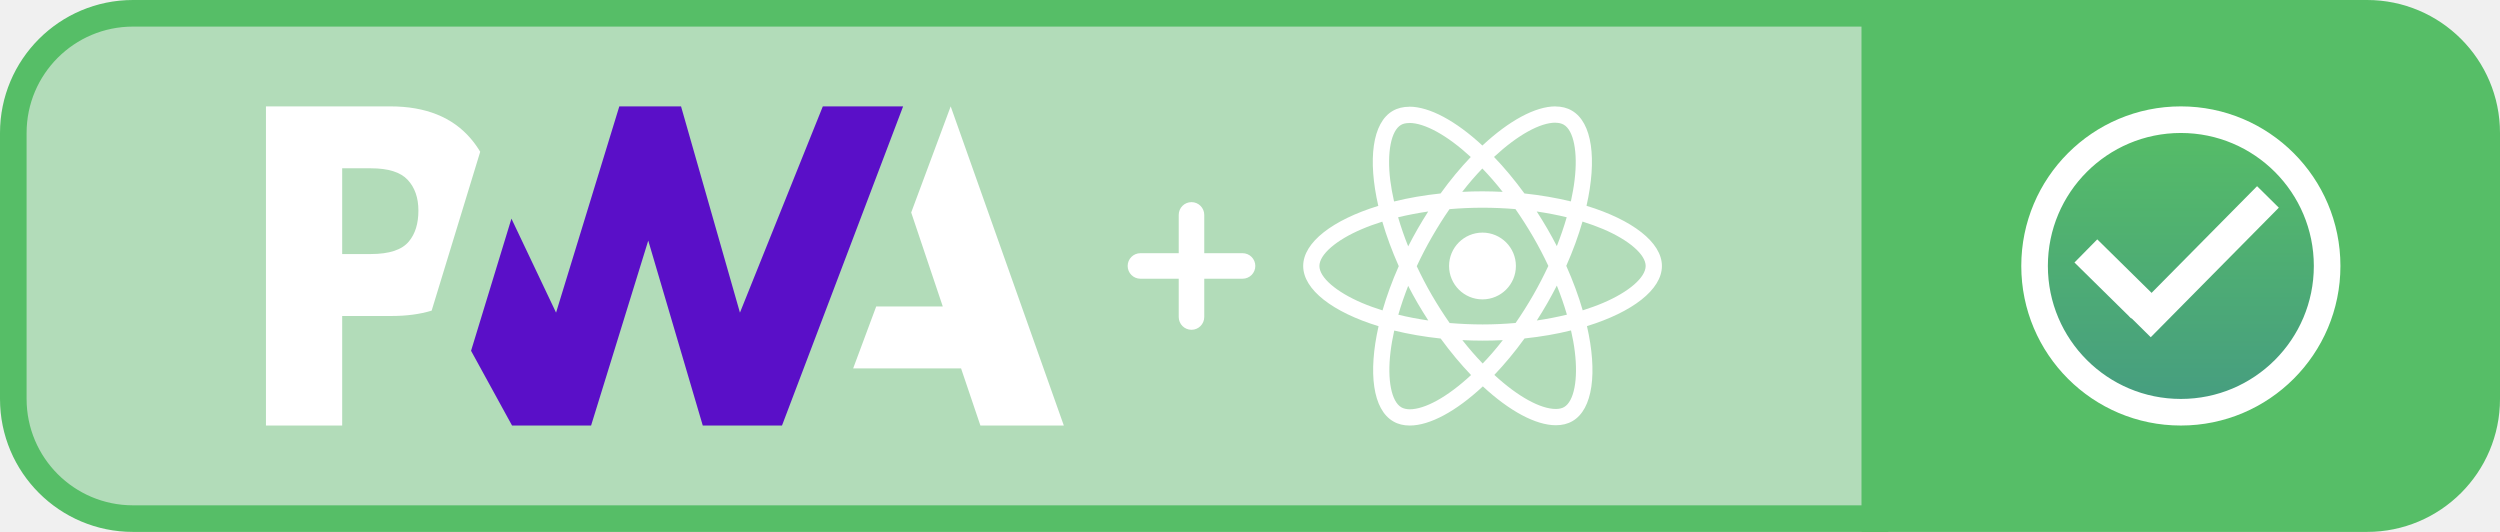
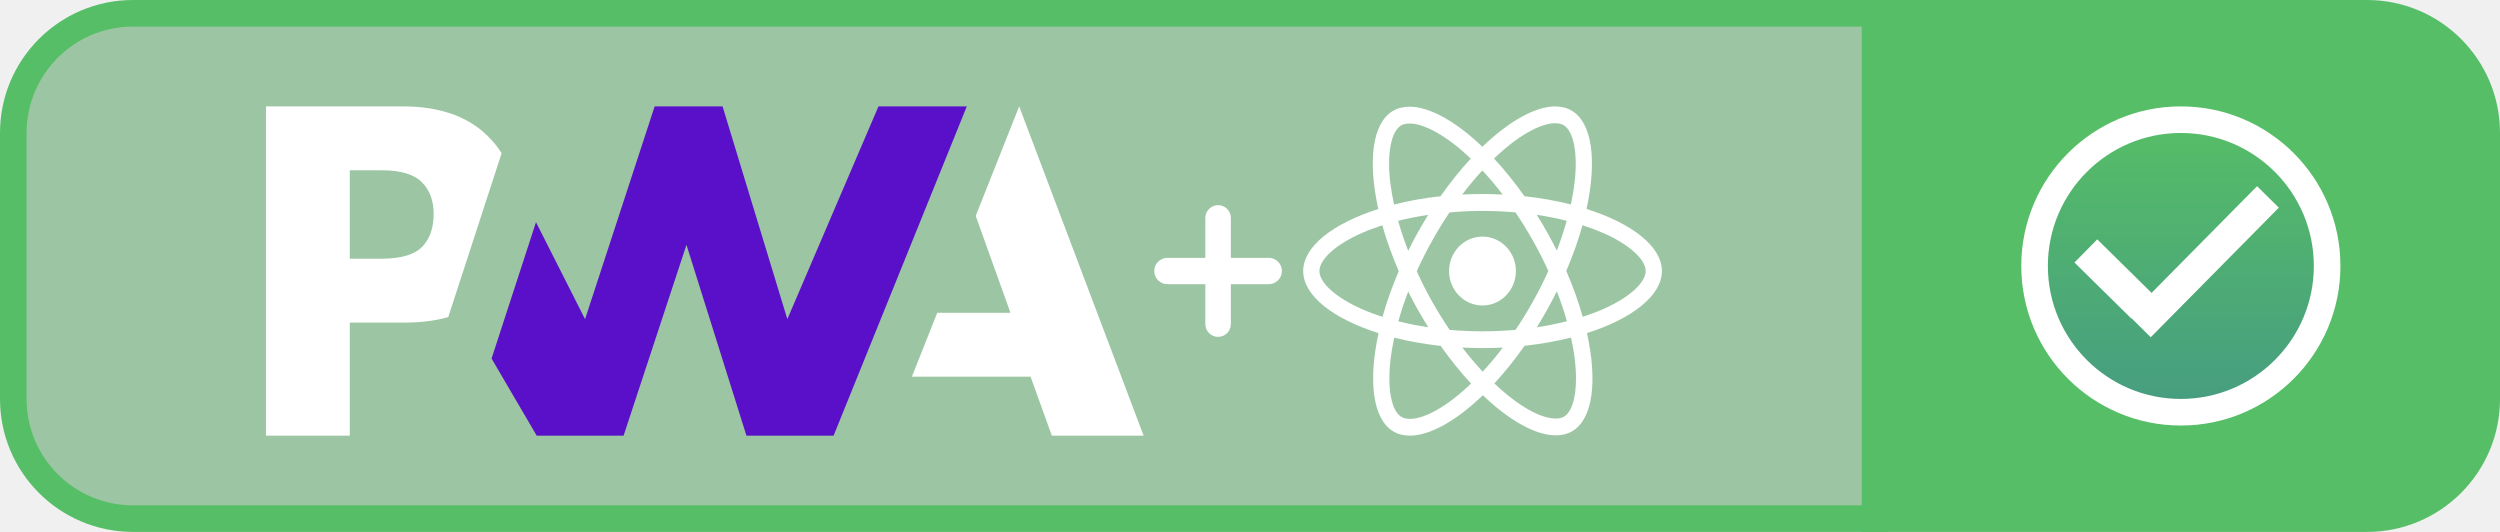
<svg xmlns="http://www.w3.org/2000/svg" width="94" height="20" viewBox="0 0 94 20" fill="none">
  <path d="M70.5 0.5H89C91.485 0.5 93.5 2.515 93.5 5V15C93.5 17.485 91.485 19.5 89 19.5H70.5V0.5Z" fill="#56BE67" stroke="#56BE67" />
  <circle cx="82" cy="10" r="5.5" fill="url(#paint0_linear)" stroke="white" />
  <rect x="80.05" y="11.871" width="6.85" height="1.15" transform="rotate(-45.3263 80.0502 11.8712)" fill="white" />
  <rect x="78.857" y="9" width="3" height="1.222" transform="rotate(44.5671 78.8572 9.00003)" fill="white" />
-   <path d="M5 0.5H70.5V19.5H5C2.515 19.5 0.5 17.485 0.5 15V5C0.5 2.515 2.515 0.5 5 0.5Z" fill="#56BE67" fill-opacity="0.4" stroke="#56BE67" />
-   <path d="M32.079 13.851L32.946 11.522H35.448L34.261 7.99L35.746 4L40 16H36.863L36.136 13.851H32.079Z" fill="white" />
-   <path d="M29.403 16L33.957 4L30.938 4L27.822 11.755L25.607 4H23.286L20.908 11.755L19.23 8.221L17.712 13.19L19.253 16H22.225L24.374 9.046L26.424 16H29.403Z" fill="#5A0FC8" />
-   <path d="M12.866 11.881H14.726C15.289 11.881 15.791 11.814 16.23 11.68L16.711 10.106L18.056 5.707C17.953 5.534 17.836 5.371 17.705 5.217C17.015 4.406 16.005 4 14.675 4H10V16H12.866V11.881ZM15.328 6.761C15.597 7.049 15.732 7.435 15.732 7.918C15.732 8.405 15.613 8.791 15.376 9.076C15.116 9.394 14.638 9.552 13.941 9.552H12.866V6.328H13.948C14.598 6.328 15.058 6.472 15.328 6.761Z" fill="white" />
-   <rect x="44.32" y="7.6" width="0.96" height="4.8" rx="0.48" fill="white" />
-   <rect x="42.4" y="9.52" width="4.8" height="0.96" rx="0.48" fill="white" />
-   <path d="M62.488 10.001C62.488 9.109 61.369 8.263 59.653 7.738C60.049 5.991 59.873 4.602 59.098 4.157C58.919 4.052 58.71 4.003 58.482 4.003V4.615C58.608 4.615 58.71 4.64 58.795 4.687C59.169 4.901 59.332 5.717 59.205 6.766C59.175 7.024 59.125 7.296 59.065 7.573C58.526 7.442 57.938 7.34 57.319 7.274C56.948 6.766 56.563 6.304 56.175 5.901C57.072 5.068 57.913 4.612 58.485 4.612V4C57.729 4 56.739 4.538 55.738 5.472C54.738 4.544 53.748 4.011 52.992 4.011V4.623C53.561 4.623 54.405 5.077 55.301 5.903C54.916 6.307 54.531 6.766 54.166 7.274C53.544 7.34 52.956 7.442 52.417 7.576C52.354 7.301 52.307 7.035 52.274 6.78C52.145 5.73 52.305 4.915 52.676 4.698C52.758 4.648 52.865 4.626 52.992 4.626V4.014C52.761 4.014 52.552 4.063 52.37 4.168C51.598 4.612 51.425 6 51.824 7.741C50.113 8.268 49 9.111 49 10.001C49 10.894 50.119 11.74 51.834 12.265C51.439 14.011 51.614 15.401 52.39 15.846C52.569 15.951 52.777 16 53.008 16C53.764 16 54.754 15.462 55.755 14.528C56.756 15.456 57.745 15.989 58.501 15.989C58.732 15.989 58.941 15.94 59.123 15.835C59.895 15.39 60.068 14.003 59.67 12.262C61.374 11.737 62.488 10.891 62.488 10.001ZM58.908 8.169C58.806 8.524 58.68 8.889 58.537 9.254C58.424 9.035 58.306 8.815 58.177 8.595C58.05 8.375 57.916 8.161 57.781 7.952C58.171 8.01 58.548 8.081 58.908 8.169ZM57.649 11.095C57.435 11.465 57.215 11.817 56.986 12.144C56.577 12.179 56.162 12.199 55.744 12.199C55.329 12.199 54.914 12.179 54.507 12.146C54.279 11.82 54.056 11.471 53.841 11.103C53.632 10.743 53.443 10.378 53.27 10.01C53.44 9.642 53.632 9.274 53.839 8.914C54.053 8.543 54.273 8.191 54.501 7.864C54.911 7.829 55.326 7.81 55.744 7.81C56.159 7.81 56.574 7.829 56.981 7.862C57.209 8.189 57.432 8.537 57.646 8.905C57.855 9.265 58.045 9.631 58.218 9.999C58.045 10.367 57.855 10.735 57.649 11.095ZM58.537 10.738C58.685 11.105 58.812 11.474 58.916 11.831C58.556 11.918 58.177 11.993 57.784 12.05C57.919 11.839 58.053 11.622 58.18 11.399C58.306 11.18 58.424 10.957 58.537 10.738ZM55.749 13.668C55.494 13.404 55.238 13.111 54.985 12.789C55.233 12.8 55.485 12.808 55.741 12.808C55.999 12.808 56.255 12.803 56.505 12.789C56.258 13.111 56.002 13.404 55.749 13.668ZM53.704 12.05C53.313 11.993 52.937 11.921 52.577 11.833C52.678 11.479 52.805 11.114 52.948 10.748C53.061 10.968 53.179 11.188 53.308 11.408C53.437 11.627 53.569 11.842 53.704 12.05ZM55.736 6.335C55.991 6.598 56.247 6.892 56.5 7.214C56.252 7.203 55.999 7.194 55.744 7.194C55.485 7.194 55.23 7.2 54.98 7.214C55.227 6.892 55.483 6.598 55.736 6.335ZM53.701 7.952C53.566 8.164 53.432 8.381 53.305 8.603C53.179 8.823 53.061 9.043 52.948 9.263C52.799 8.894 52.673 8.526 52.569 8.169C52.929 8.084 53.308 8.01 53.701 7.952ZM51.213 11.391C50.24 10.976 49.61 10.433 49.61 10.001C49.61 9.57 50.24 9.024 51.213 8.612C51.45 8.51 51.708 8.419 51.975 8.334C52.131 8.873 52.338 9.433 52.593 10.007C52.34 10.578 52.137 11.136 51.983 11.671C51.711 11.586 51.452 11.493 51.213 11.391ZM52.692 15.316C52.318 15.102 52.156 14.286 52.283 13.237C52.313 12.979 52.362 12.707 52.423 12.429C52.962 12.561 53.55 12.663 54.169 12.729C54.54 13.237 54.925 13.698 55.312 14.102C54.416 14.934 53.575 15.39 53.003 15.39C52.879 15.387 52.775 15.363 52.692 15.316ZM59.213 13.223C59.343 14.272 59.183 15.088 58.812 15.305C58.73 15.354 58.622 15.377 58.496 15.377C57.927 15.377 57.083 14.923 56.187 14.097C56.571 13.693 56.956 13.234 57.322 12.726C57.943 12.66 58.532 12.559 59.07 12.424C59.134 12.701 59.183 12.968 59.213 13.223ZM60.272 11.391C60.035 11.493 59.777 11.583 59.51 11.669C59.354 11.13 59.147 10.57 58.892 9.996C59.145 9.425 59.348 8.867 59.502 8.331C59.774 8.417 60.033 8.51 60.275 8.612C61.248 9.026 61.877 9.57 61.877 10.001C61.875 10.433 61.245 10.979 60.272 11.391Z" fill="white" />
-   <path d="M55.741 11.257C56.435 11.257 56.998 10.695 56.998 10.001C56.998 9.308 56.435 8.746 55.741 8.746C55.047 8.746 54.485 9.308 54.485 10.001C54.485 10.695 55.047 11.257 55.741 11.257Z" fill="white" />
+   <path d="M0.5 5C0.5 2.515 2.515 0.5 5 0.5H70.5V19.5H5C2.515 19.5 0.5 17.485 0.5 15V5Z" fill="#9CC6A3" stroke="#56BE67" />
+   <path d="M34.287 14.163L35.24 11.761H37.993L36.687 8.117L38.321 4L43 16.38H39.549L38.749 14.163H34.287Z" fill="white" />
+   <path d="M31.343 16.38L36.352 4L33.031 4L29.604 12L27.168 4H24.615L21.998 12L20.153 8.355L18.483 13.481L20.179 16.38H23.447L25.811 9.206L28.066 16.38H31.343Z" fill="#5A0FC8" />
+   <path d="M13.152 12.13H15.198C15.818 12.13 16.37 12.061 16.854 11.923L17.383 10.299L18.861 5.761C18.748 5.583 18.62 5.414 18.475 5.256C17.716 4.419 16.605 4 15.143 4H10V16.38H13.152V12.13ZM15.86 6.848C16.157 7.146 16.305 7.543 16.305 8.042C16.305 8.544 16.175 8.943 15.914 9.237C15.628 9.564 15.102 9.728 14.335 9.728H13.152V6.402H14.343C15.058 6.402 15.564 6.551 15.86 6.848Z" fill="white" />
+   <rect x="45.32" y="7.714" width="0.96" height="4.952" rx="0.48" fill="white" />
+   <rect x="43.4" y="9.695" width="4.8" height="0.99" rx="0.495" fill="white" />
+   <path d="M62.488 10.191C62.488 9.271 61.369 8.398 59.653 7.857C60.049 6.054 59.873 4.621 59.098 4.162C58.919 4.054 58.71 4.003 58.482 4.003V4.635C58.608 4.635 58.71 4.66 58.795 4.708C59.169 4.929 59.332 5.771 59.205 6.853C59.175 7.12 59.125 7.4 59.065 7.687C58.526 7.551 57.938 7.446 57.319 7.378C56.948 6.853 56.563 6.377 56.175 5.961C57.072 5.102 57.913 4.632 58.485 4.632V4C57.729 4 56.739 4.555 55.738 5.519C54.738 4.561 53.748 4.011 52.992 4.011V4.643C53.561 4.643 54.405 5.111 55.301 5.964C54.916 6.38 54.531 6.853 54.166 7.378C53.544 7.446 52.956 7.551 52.417 7.689C52.354 7.406 52.307 7.131 52.274 6.868C52.145 5.785 52.305 4.944 52.676 4.72C52.758 4.669 52.865 4.646 52.992 4.646V4.014C52.761 4.014 52.552 4.065 52.37 4.173C51.598 4.632 51.425 6.063 51.824 7.859C50.113 8.403 49 9.273 49 10.191C49 11.112 50.119 11.985 51.834 12.526C51.439 14.329 51.614 15.762 52.39 16.221C52.569 16.329 52.777 16.38 53.008 16.38C53.764 16.38 54.754 15.825 55.755 14.861C56.756 15.819 57.745 16.369 58.501 16.369C58.732 16.369 58.941 16.318 59.123 16.21C59.895 15.751 60.068 14.32 59.67 12.524C61.374 11.982 62.488 11.11 62.488 10.191ZM58.908 8.301C58.806 8.667 58.68 9.044 58.537 9.421C58.424 9.194 58.306 8.967 58.177 8.741C58.05 8.514 57.916 8.293 57.781 8.078C58.171 8.137 58.548 8.211 58.908 8.301ZM57.649 11.319C57.435 11.702 57.215 12.064 56.986 12.402C56.577 12.438 56.162 12.458 55.744 12.458C55.329 12.458 54.914 12.438 54.507 12.405C54.279 12.067 54.056 11.707 53.841 11.328C53.632 10.957 53.443 10.58 53.27 10.2C53.44 9.82 53.632 9.441 53.839 9.069C54.053 8.687 54.273 8.324 54.501 7.987C54.911 7.95 55.326 7.93 55.744 7.93C56.159 7.93 56.574 7.95 56.981 7.984C57.209 8.321 57.432 8.681 57.646 9.061C57.855 9.432 58.045 9.809 58.218 10.189C58.045 10.568 57.855 10.948 57.649 11.319ZM58.537 10.951C58.685 11.331 58.812 11.71 58.916 12.079C58.556 12.169 58.177 12.246 57.784 12.305C57.919 12.087 58.053 11.863 58.18 11.634C58.306 11.407 58.424 11.178 58.537 10.951ZM55.749 13.974C55.494 13.702 55.238 13.399 54.985 13.068C55.233 13.079 55.485 13.087 55.741 13.087C55.999 13.087 56.255 13.082 56.505 13.068C56.258 13.399 56.002 13.702 55.749 13.974ZM53.704 12.305C53.313 12.246 52.937 12.172 52.577 12.081C52.678 11.716 52.805 11.339 52.948 10.962C53.061 11.189 53.179 11.415 53.308 11.642C53.437 11.869 53.569 12.09 53.704 12.305ZM55.736 6.409C55.991 6.681 56.247 6.984 56.5 7.315C56.252 7.304 55.999 7.295 55.744 7.295C55.485 7.295 55.23 7.301 54.98 7.315C55.227 6.984 55.483 6.681 55.736 6.409ZM53.701 8.078C53.566 8.296 53.432 8.52 53.305 8.749C53.179 8.976 53.061 9.202 52.948 9.429C52.799 9.049 52.673 8.67 52.569 8.301C52.929 8.214 53.308 8.137 53.701 8.078ZM51.213 11.625C50.24 11.197 49.61 10.636 49.61 10.191C49.61 9.747 50.24 9.183 51.213 8.758C51.45 8.653 51.708 8.559 51.975 8.471C52.131 9.027 52.338 9.605 52.593 10.197C52.34 10.787 52.137 11.362 51.983 11.914C51.711 11.826 51.452 11.73 51.213 11.625ZM52.692 15.674C52.318 15.453 52.156 14.612 52.283 13.529C52.313 13.263 52.362 12.982 52.423 12.696C52.962 12.832 53.55 12.937 54.169 13.005C54.54 13.529 54.925 14.005 55.312 14.422C54.416 15.281 53.575 15.751 53.003 15.751C52.879 15.748 52.775 15.723 52.692 15.674ZM59.213 13.515C59.343 14.598 59.183 15.439 58.812 15.663C58.73 15.714 58.622 15.737 58.496 15.737C57.927 15.737 57.083 15.269 56.187 14.416C56.571 14 56.956 13.527 57.322 13.002C57.943 12.934 58.532 12.829 59.07 12.691C59.134 12.977 59.183 13.252 59.213 13.515ZM60.272 11.625C60.035 11.73 59.777 11.824 59.51 11.911C59.354 11.356 59.147 10.778 58.892 10.186C59.145 9.596 59.348 9.021 59.502 8.469C59.774 8.556 60.033 8.653 60.275 8.758C61.248 9.185 61.877 9.747 61.877 10.191C61.875 10.636 61.245 11.2 60.272 11.625Z" fill="white" />
+   <path d="M55.741 11.486C56.435 11.486 56.998 10.907 56.998 10.191C56.998 9.476 56.435 8.896 55.741 8.896C55.047 8.896 54.485 9.476 54.485 10.191C54.485 10.907 55.047 11.486 55.741 11.486Z" fill="white" />
  <defs>
    <linearGradient id="paint0_linear" x1="82" y1="4" x2="82" y2="16" gradientUnits="userSpaceOnUse">
      <stop stop-color="#57BF65" />
      <stop offset="1" stop-color="#459B82" />
    </linearGradient>
  </defs>
</svg>
